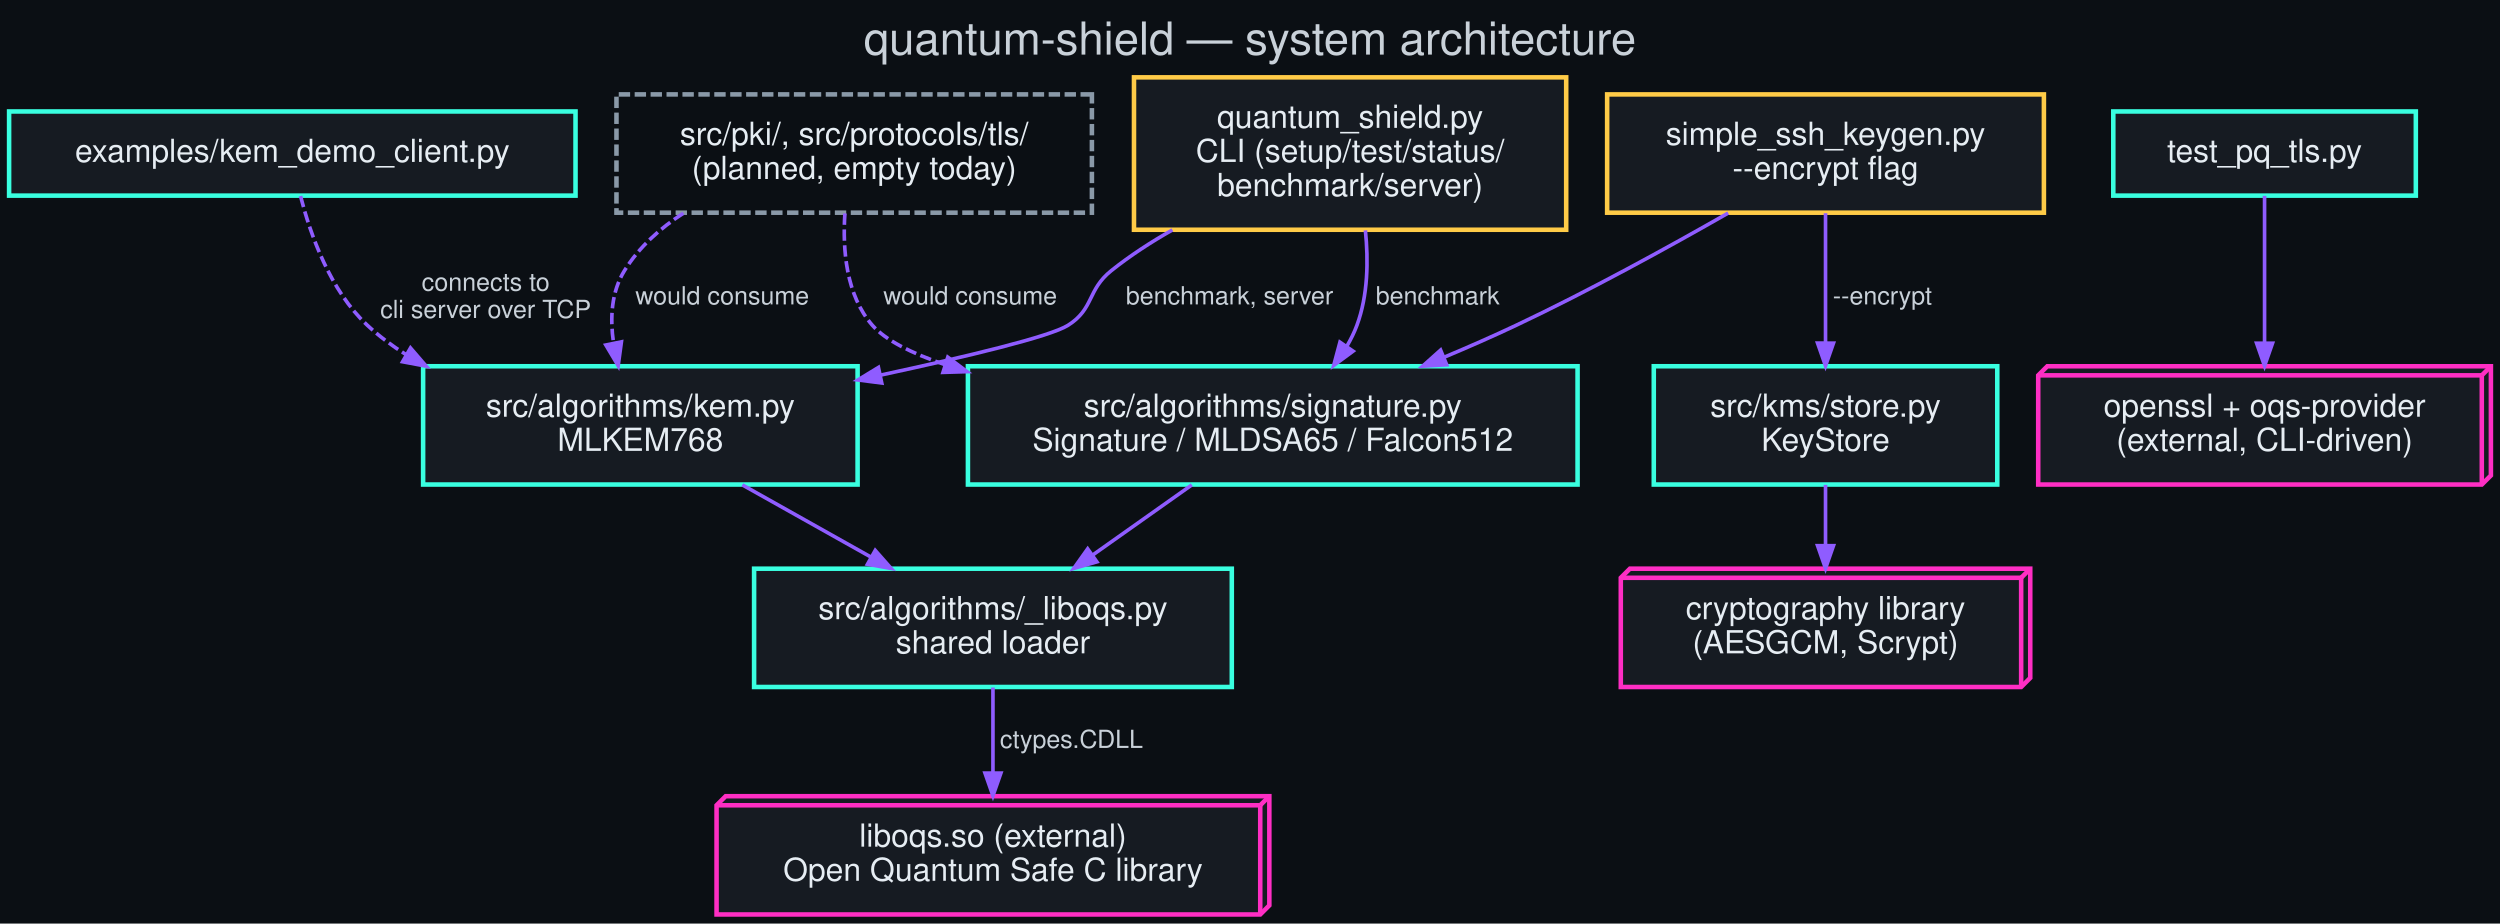
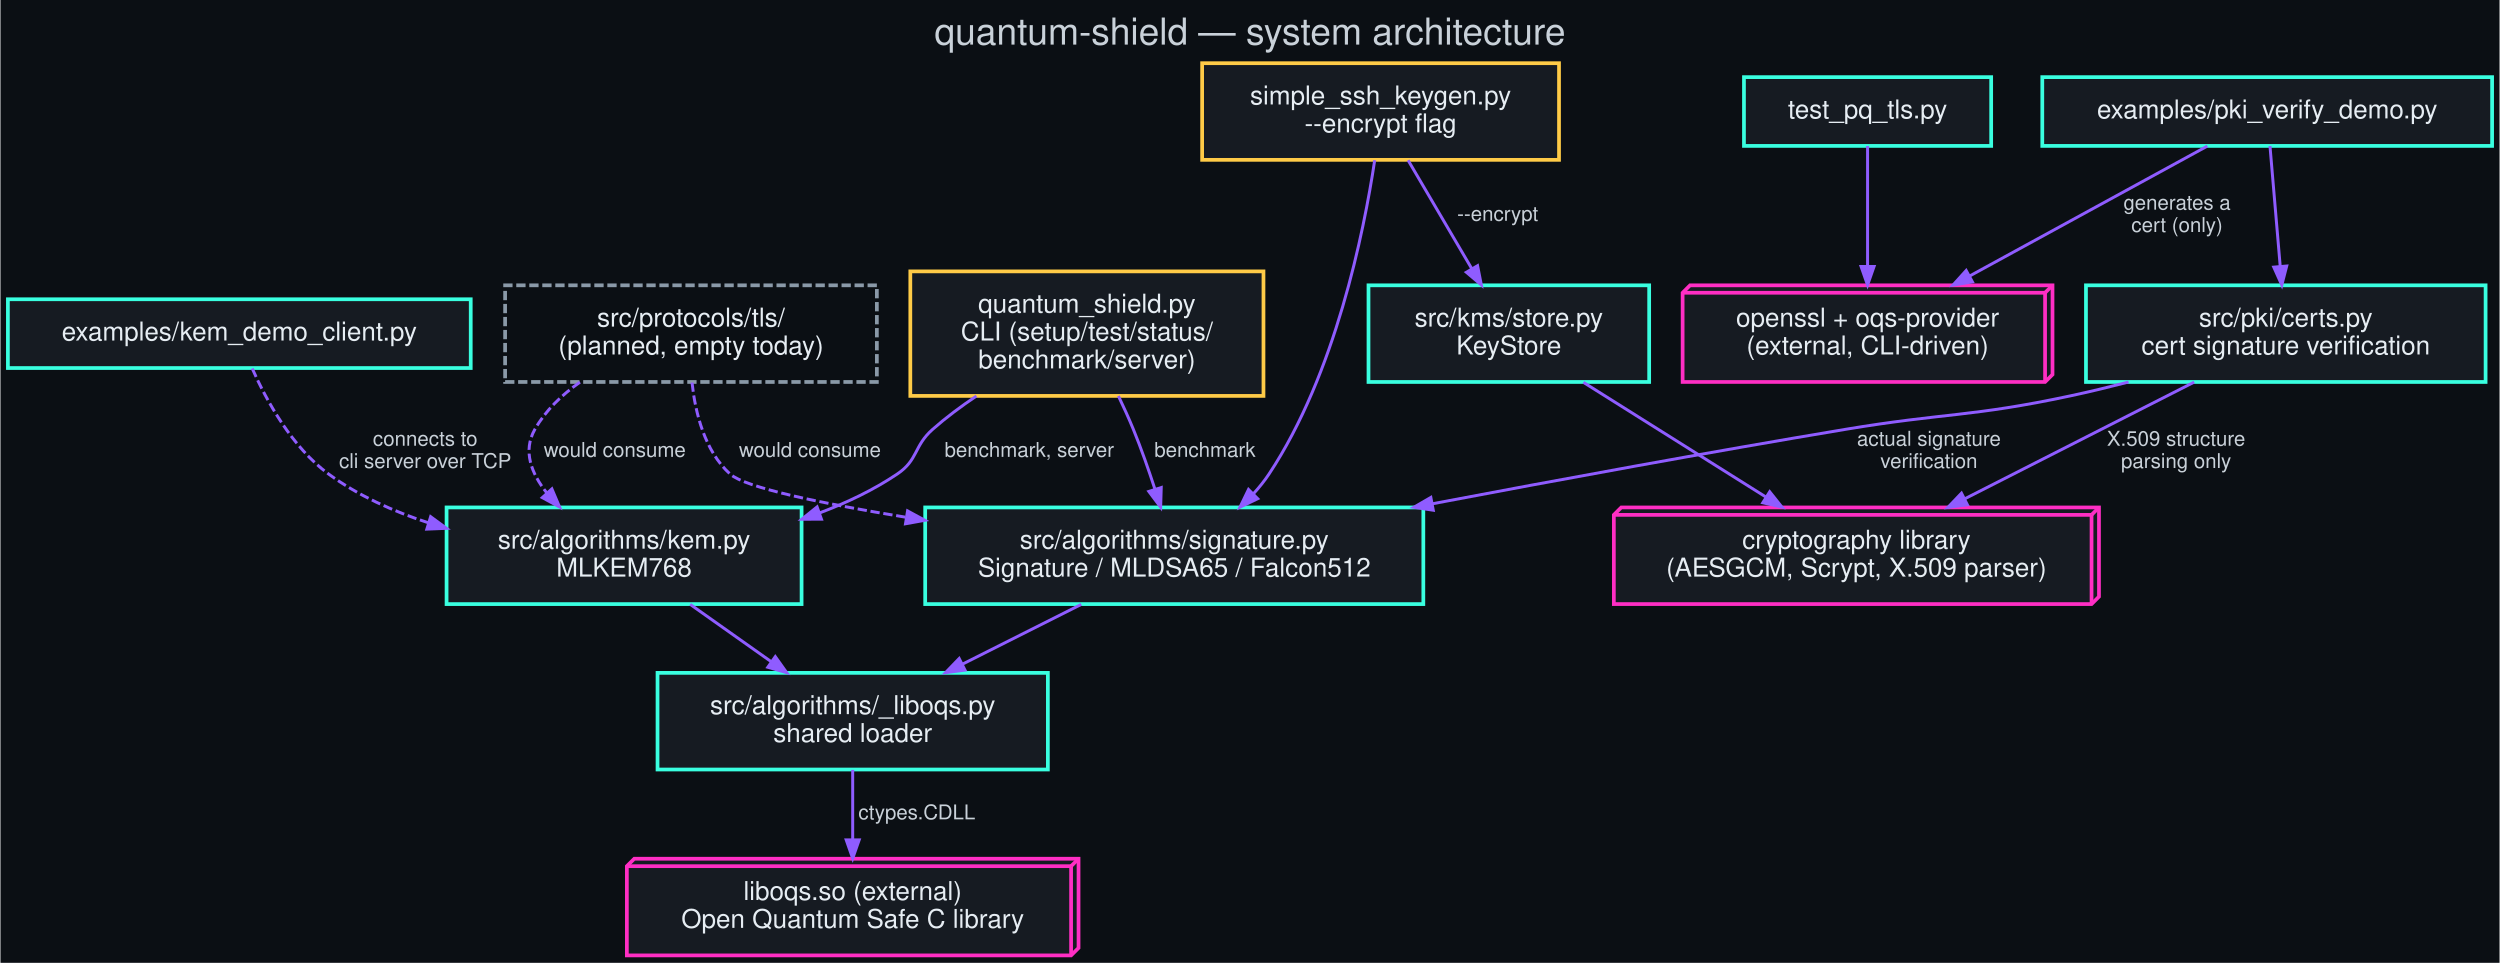
- <svg xmlns="http://www.w3.org/2000/svg" width="1099pt" height="406pt" viewBox="0.00 0.00 1099.00 406.00">
-   <g id="graph0" class="graph" transform="scale(1 1) rotate(0) translate(4 402)">
-     <polygon fill="#0b0f14" stroke="transparent" points="-4,4 -4,-402 1095,-402 1095,4 -4,4" />
-     <text text-anchor="middle" x="545.5" y="-378" font-family="Helvetica,sans-Serif" font-size="20.00" fill="#c9d1d9">quantum-shield — system architecture</text>
+ <svg xmlns="http://www.w3.org/2000/svg" width="1345pt" height="518pt" viewBox="0.00 0.00 1344.50 518.00">
+   <g id="graph0" class="graph" transform="scale(1 1) rotate(0) translate(4 514)">
+     <polygon fill="#0b0f14" stroke="transparent" points="-4,4 -4,-514 1340.5,-514 1340.5,4 -4,4" />
+     <text text-anchor="middle" x="668.25" y="-490" font-family="Helvetica,sans-Serif" font-size="20.00" fill="#c9d1d9">quantum-shield — system architecture</text>
    <g id="node1" class="node">
-       <polygon fill="#161b22" stroke="#ffcb47" stroke-width="2" points="684.5,-368 494.5,-368 494.5,-301 684.5,-301 684.5,-368" />
-       <text text-anchor="middle" x="589.5" y="-345.8" font-family="Helvetica,sans-Serif" font-size="14.00" fill="#e6edf3">quantum_shield.py</text>
-       <text text-anchor="middle" x="589.5" y="-330.8" font-family="Helvetica,sans-Serif" font-size="14.00" fill="#e6edf3">CLI (setup/test/status/</text>
-       <text text-anchor="middle" x="589.5" y="-315.8" font-family="Helvetica,sans-Serif" font-size="14.00" fill="#e6edf3">benchmark/server)</text>
+       <polygon fill="#161b22" stroke="#ffcb47" stroke-width="2" points="675.5,-368 485.5,-368 485.5,-301 675.5,-301 675.5,-368" />
+       <text text-anchor="middle" x="580.5" y="-345.8" font-family="Helvetica,sans-Serif" font-size="14.00" fill="#e6edf3">quantum_shield.py</text>
+       <text text-anchor="middle" x="580.5" y="-330.8" font-family="Helvetica,sans-Serif" font-size="14.00" fill="#e6edf3">CLI (setup/test/status/</text>
+       <text text-anchor="middle" x="580.5" y="-315.8" font-family="Helvetica,sans-Serif" font-size="14.00" fill="#e6edf3">benchmark/server)</text>
    </g>
    <g id="node5" class="node">
-       <polygon fill="#161b22" stroke="#39ffe0" stroke-width="2" points="373,-241 182,-241 182,-189 373,-189 373,-241" />
-       <text text-anchor="middle" x="277.5" y="-218.8" font-family="Helvetica,sans-Serif" font-size="14.00" fill="#e6edf3">src/algorithms/kem.py</text>
-       <text text-anchor="middle" x="277.5" y="-203.8" font-family="Helvetica,sans-Serif" font-size="14.00" fill="#e6edf3">MLKEM768</text>
+       <polygon fill="#161b22" stroke="#39ffe0" stroke-width="2" points="427,-241 236,-241 236,-189 427,-189 427,-241" />
+       <text text-anchor="middle" x="331.5" y="-218.8" font-family="Helvetica,sans-Serif" font-size="14.00" fill="#e6edf3">src/algorithms/kem.py</text>
+       <text text-anchor="middle" x="331.5" y="-203.8" font-family="Helvetica,sans-Serif" font-size="14.00" fill="#e6edf3">MLKEM768</text>
    </g>
    <g id="edge1" class="edge">
-       <path fill="none" stroke="#8f5cff" stroke-width="1.6" d="M511.38,-300.92C501.92,-295.56 492.71,-289.57 484.5,-283 473.88,-274.5 477,-266.26 465.5,-259 457.67,-254.06 421.5,-245.36 382.95,-237.07" />
-       <polygon fill="#8f5cff" stroke="#8f5cff" stroke-width="1.6" points="383.62,-233.63 373.11,-234.97 382.16,-240.48 383.62,-233.63" />
-       <text text-anchor="middle" x="536.5" y="-268.2" font-family="Helvetica,sans-Serif" font-size="11.00" fill="#c9d1d9">benchmark, server</text>
+       <path fill="none" stroke="#8f5cff" stroke-width="1.6" d="M521.07,-300.94C512.81,-295.4 504.7,-289.37 497.5,-283 487.31,-273.99 489.78,-266.6 478.5,-259 465.84,-250.47 451.46,-243.6 436.77,-238.08" />
+       <polygon fill="#8f5cff" stroke="#8f5cff" stroke-width="1.6" points="437.69,-234.69 427.09,-234.64 435.34,-241.29 437.69,-234.69" />
+       <text text-anchor="middle" x="549.5" y="-268.2" font-family="Helvetica,sans-Serif" font-size="11.00" fill="#c9d1d9">benchmark, server</text>
    </g>
    <g id="node6" class="node">
-       <polygon fill="#161b22" stroke="#39ffe0" stroke-width="2" points="689.5,-241 421.5,-241 421.5,-189 689.5,-189 689.5,-241" />
-       <text text-anchor="middle" x="555.5" y="-218.8" font-family="Helvetica,sans-Serif" font-size="14.00" fill="#e6edf3">src/algorithms/signature.py</text>
-       <text text-anchor="middle" x="555.5" y="-203.8" font-family="Helvetica,sans-Serif" font-size="14.00" fill="#e6edf3">Signature / MLDSA65 / Falcon512</text>
+       <polygon fill="#161b22" stroke="#39ffe0" stroke-width="2" points="761.5,-241 493.5,-241 493.5,-189 761.5,-189 761.5,-241" />
+       <text text-anchor="middle" x="627.5" y="-218.8" font-family="Helvetica,sans-Serif" font-size="14.00" fill="#e6edf3">src/algorithms/signature.py</text>
+       <text text-anchor="middle" x="627.5" y="-203.8" font-family="Helvetica,sans-Serif" font-size="14.00" fill="#e6edf3">Signature / MLDSA65 / Falcon512</text>
    </g>
    <g id="edge2" class="edge">
-       <path fill="none" stroke="#8f5cff" stroke-width="1.6" d="M596.22,-300.73C597.59,-287.41 597.36,-272.11 592.5,-259 591.34,-255.86 589.83,-252.8 588.09,-249.84" />
-       <polygon fill="#8f5cff" stroke="#8f5cff" stroke-width="1.6" points="590.82,-247.63 582.29,-241.35 585.04,-251.58 590.82,-247.63" />
-       <text text-anchor="middle" x="628" y="-268.2" font-family="Helvetica,sans-Serif" font-size="11.00" fill="#c9d1d9">benchmark</text>
+       <path fill="none" stroke="#8f5cff" stroke-width="1.6" d="M597.46,-300.94C600.29,-295.04 603.09,-288.89 605.5,-283 609.72,-272.7 613.71,-261.26 617.12,-250.79" />
+       <polygon fill="#8f5cff" stroke="#8f5cff" stroke-width="1.6" points="620.49,-251.71 620.18,-241.12 613.82,-249.6 620.49,-251.71" />
+       <text text-anchor="middle" x="644" y="-268.2" font-family="Helvetica,sans-Serif" font-size="11.00" fill="#c9d1d9">benchmark</text>
    </g>
    <g id="node2" class="node">
-       <polygon fill="#161b22" stroke="#ffcb47" stroke-width="2" points="894.5,-360.5 702.5,-360.5 702.5,-308.5 894.5,-308.5 894.5,-360.5" />
-       <text text-anchor="middle" x="798.5" y="-338.3" font-family="Helvetica,sans-Serif" font-size="14.00" fill="#e6edf3">simple_ssh_keygen.py</text>
-       <text text-anchor="middle" x="798.5" y="-323.3" font-family="Helvetica,sans-Serif" font-size="14.00" fill="#e6edf3">--encrypt flag</text>
+       <polygon fill="#161b22" stroke="#ffcb47" stroke-width="2" points="834.5,-480 642.5,-480 642.5,-428 834.5,-428 834.5,-480" />
+       <text text-anchor="middle" x="738.5" y="-457.8" font-family="Helvetica,sans-Serif" font-size="14.00" fill="#e6edf3">simple_ssh_keygen.py</text>
+       <text text-anchor="middle" x="738.5" y="-442.8" font-family="Helvetica,sans-Serif" font-size="14.00" fill="#e6edf3">--encrypt flag</text>
    </g>
    <g id="edge4" class="edge">
-       <path fill="none" stroke="#8f5cff" stroke-width="1.6" d="M755.7,-308.34C729.25,-293.23 694.38,-274.07 662.5,-259 652.35,-254.2 641.51,-249.44 630.78,-244.94" />
-       <polygon fill="#8f5cff" stroke="#8f5cff" stroke-width="1.6" points="631.97,-241.64 621.39,-241.04 629.29,-248.11 631.97,-241.64" />
+       <path fill="none" stroke="#8f5cff" stroke-width="1.6" d="M735.34,-427.79C729.48,-388.81 714.13,-312.78 678.5,-259 676.02,-255.26 673.13,-251.67 670,-248.26" />
+       <polygon fill="#8f5cff" stroke="#8f5cff" stroke-width="1.6" points="672.39,-245.71 662.84,-241.13 667.45,-250.67 672.39,-245.71" />
    </g>
    <g id="node7" class="node">
-       <polygon fill="#161b22" stroke="#39ffe0" stroke-width="2" points="874,-241 723,-241 723,-189 874,-189 874,-241" />
-       <text text-anchor="middle" x="798.5" y="-218.8" font-family="Helvetica,sans-Serif" font-size="14.00" fill="#e6edf3">src/kms/store.py</text>
-       <text text-anchor="middle" x="798.5" y="-203.8" font-family="Helvetica,sans-Serif" font-size="14.00" fill="#e6edf3">KeyStore</text>
+       <polygon fill="#161b22" stroke="#39ffe0" stroke-width="2" points="883,-360.5 732,-360.5 732,-308.5 883,-308.5 883,-360.5" />
+       <text text-anchor="middle" x="807.5" y="-338.3" font-family="Helvetica,sans-Serif" font-size="14.00" fill="#e6edf3">src/kms/store.py</text>
+       <text text-anchor="middle" x="807.5" y="-323.3" font-family="Helvetica,sans-Serif" font-size="14.00" fill="#e6edf3">KeyStore</text>
    </g>
    <g id="edge5" class="edge">
-       <path fill="none" stroke="#8f5cff" stroke-width="1.6" d="M798.5,-308.29C798.5,-291.64 798.5,-269.59 798.5,-251.21" />
-       <polygon fill="#8f5cff" stroke="#8f5cff" stroke-width="1.6" points="802,-251.16 798.5,-241.17 795,-251.17 802,-251.16" />
-       <text text-anchor="middle" x="823.5" y="-268.2" font-family="Helvetica,sans-Serif" font-size="11.00" fill="#c9d1d9">--encrypt</text>
+       <path fill="none" stroke="#8f5cff" stroke-width="1.6" d="M753.3,-427.79C763.31,-410.76 776.64,-388.06 787.57,-369.44" />
+       <polygon fill="#8f5cff" stroke="#8f5cff" stroke-width="1.6" points="790.68,-371.06 792.72,-360.67 784.64,-367.52 790.68,-371.06" />
+       <text text-anchor="middle" x="801.5" y="-395.2" font-family="Helvetica,sans-Serif" font-size="11.00" fill="#c9d1d9">--encrypt</text>
    </g>
    <g id="node3" class="node">
-       <polygon fill="#161b22" stroke="#39ffe0" stroke-width="2" points="1058,-353 925,-353 925,-316 1058,-316 1058,-353" />
-       <text text-anchor="middle" x="991.5" y="-330.8" font-family="Helvetica,sans-Serif" font-size="14.00" fill="#e6edf3">test_pq_tls.py</text>
+       <polygon fill="#161b22" stroke="#39ffe0" stroke-width="2" points="1067,-472.5 934,-472.5 934,-435.5 1067,-435.5 1067,-472.5" />
+       <text text-anchor="middle" x="1000.5" y="-450.3" font-family="Helvetica,sans-Serif" font-size="14.00" fill="#e6edf3">test_pq_tls.py</text>
    </g>
    <g id="node10" class="node">
-       <polygon fill="#161b22" stroke="#ff2ec4" stroke-width="2" points="1091,-241 896,-241 892,-237 892,-189 1087,-189 1091,-193 1091,-241" />
-       <polyline fill="none" stroke="#ff2ec4" stroke-width="2" points="1087,-237 892,-237 " />
-       <polyline fill="none" stroke="#ff2ec4" stroke-width="2" points="1087,-237 1087,-189 " />
-       <polyline fill="none" stroke="#ff2ec4" stroke-width="2" points="1087,-237 1091,-241 " />
-       <text text-anchor="middle" x="991.5" y="-218.8" font-family="Helvetica,sans-Serif" font-size="14.00" fill="#e6edf3">openssl + oqs-provider</text>
-       <text text-anchor="middle" x="991.5" y="-203.8" font-family="Helvetica,sans-Serif" font-size="14.00" fill="#e6edf3">(external, CLI-driven)</text>
+       <polygon fill="#161b22" stroke="#ff2ec4" stroke-width="2" points="1100,-360.5 905,-360.5 901,-356.5 901,-308.5 1096,-308.5 1100,-312.5 1100,-360.5" />
+       <polyline fill="none" stroke="#ff2ec4" stroke-width="2" points="1096,-356.5 901,-356.5 " />
+       <polyline fill="none" stroke="#ff2ec4" stroke-width="2" points="1096,-356.5 1096,-308.5 " />
+       <polyline fill="none" stroke="#ff2ec4" stroke-width="2" points="1096,-356.5 1100,-360.5 " />
+       <text text-anchor="middle" x="1000.5" y="-338.3" font-family="Helvetica,sans-Serif" font-size="14.00" fill="#e6edf3">openssl + oqs-provider</text>
+       <text text-anchor="middle" x="1000.5" y="-323.3" font-family="Helvetica,sans-Serif" font-size="14.00" fill="#e6edf3">(external, CLI-driven)</text>
    </g>
    <g id="edge7" class="edge">
-       <path fill="none" stroke="#8f5cff" stroke-width="1.6" d="M991.5,-315.91C991.5,-298.85 991.5,-272.5 991.5,-251.14" />
-       <polygon fill="#8f5cff" stroke="#8f5cff" stroke-width="1.6" points="995,-251.12 991.5,-241.12 988,-251.12 995,-251.12" />
+       <path fill="none" stroke="#8f5cff" stroke-width="1.6" d="M1000.5,-435.41C1000.5,-418.35 1000.5,-392 1000.5,-370.64" />
+       <polygon fill="#8f5cff" stroke="#8f5cff" stroke-width="1.6" points="1004,-370.62 1000.5,-360.62 997,-370.62 1004,-370.62" />
    </g>
    <g id="node4" class="node">
      <polygon fill="#161b22" stroke="#39ffe0" stroke-width="2" points="249,-353 0,-353 0,-316 249,-316 249,-353" />
      <text text-anchor="middle" x="124.5" y="-330.8" font-family="Helvetica,sans-Serif" font-size="14.00" fill="#e6edf3">examples/kem_demo_client.py</text>
    </g>
    <g id="edge3" class="edge">
-       <path fill="none" stroke="#8f5cff" stroke-width="1.6" stroke-dasharray="5,2" d="M128.11,-315.8C132.4,-299.03 141.13,-274.22 157.5,-259 162.62,-254.24 168.3,-250 174.33,-246.23" />
-       <polygon fill="#8f5cff" stroke="#8f5cff" stroke-width="1.6" points="176.46,-249.04 183.38,-241.02 172.97,-242.97 176.46,-249.04" />
-       <text text-anchor="middle" x="209.5" y="-274.2" font-family="Helvetica,sans-Serif" font-size="11.00" fill="#c9d1d9">connects to</text>
-       <text text-anchor="middle" x="209.5" y="-262.2" font-family="Helvetica,sans-Serif" font-size="11.00" fill="#c9d1d9">cli server over TCP</text>
+       <path fill="none" stroke="#8f5cff" stroke-width="1.6" stroke-dasharray="5,2" d="M131.45,-315.74C139.02,-298.68 152.75,-273.44 172.5,-259 188.4,-247.38 207.25,-238.9 226.31,-232.71" />
+       <polygon fill="#8f5cff" stroke="#8f5cff" stroke-width="1.6" points="227.43,-236.03 235.98,-229.76 225.39,-229.33 227.43,-236.03" />
+       <text text-anchor="middle" x="224.5" y="-274.2" font-family="Helvetica,sans-Serif" font-size="11.00" fill="#c9d1d9">connects to</text>
+       <text text-anchor="middle" x="224.5" y="-262.2" font-family="Helvetica,sans-Serif" font-size="11.00" fill="#c9d1d9">cli server over TCP</text>
    </g>
    <g id="node8" class="node">
-       <polygon fill="#161b22" stroke="#39ffe0" stroke-width="2" points="537.5,-152 327.5,-152 327.5,-100 537.5,-100 537.5,-152" />
-       <text text-anchor="middle" x="432.5" y="-129.8" font-family="Helvetica,sans-Serif" font-size="14.00" fill="#e6edf3">src/algorithms/_liboqs.py</text>
-       <text text-anchor="middle" x="432.5" y="-114.8" font-family="Helvetica,sans-Serif" font-size="14.00" fill="#e6edf3">shared loader</text>
+       <polygon fill="#161b22" stroke="#39ffe0" stroke-width="2" points="559.5,-152 349.5,-152 349.5,-100 559.5,-100 559.5,-152" />
+       <text text-anchor="middle" x="454.5" y="-129.8" font-family="Helvetica,sans-Serif" font-size="14.00" fill="#e6edf3">src/algorithms/_liboqs.py</text>
+       <text text-anchor="middle" x="454.5" y="-114.8" font-family="Helvetica,sans-Serif" font-size="14.00" fill="#e6edf3">shared loader</text>
+     </g>
+     <g id="edge12" class="edge">
+       <path fill="none" stroke="#8f5cff" stroke-width="1.6" d="M367.08,-188.84C380.72,-179.19 396.44,-168.07 410.76,-157.94" />
+       <polygon fill="#8f5cff" stroke="#8f5cff" stroke-width="1.6" points="412.86,-160.74 419,-152.11 408.82,-155.02 412.86,-160.74" />
+     </g>
+     <g id="edge13" class="edge">
+       <path fill="none" stroke="#8f5cff" stroke-width="1.6" d="M577.46,-188.84C557.47,-178.78 534.29,-167.13 513.49,-156.66" />
+       <polygon fill="#8f5cff" stroke="#8f5cff" stroke-width="1.6" points="514.93,-153.47 504.43,-152.11 511.79,-159.73 514.93,-153.47" />
+     </g>
+     <g id="node11" class="node">
+       <polygon fill="#161b22" stroke="#ff2ec4" stroke-width="2" points="1125,-241 868,-241 864,-237 864,-189 1121,-189 1125,-193 1125,-241" />
+       <polyline fill="none" stroke="#ff2ec4" stroke-width="2" points="1121,-237 864,-237 " />
+       <polyline fill="none" stroke="#ff2ec4" stroke-width="2" points="1121,-237 1121,-189 " />
+       <polyline fill="none" stroke="#ff2ec4" stroke-width="2" points="1121,-237 1125,-241 " />
+       <text text-anchor="middle" x="994.5" y="-218.8" font-family="Helvetica,sans-Serif" font-size="14.00" fill="#e6edf3">cryptography library</text>
+       <text text-anchor="middle" x="994.5" y="-203.8" font-family="Helvetica,sans-Serif" font-size="14.00" fill="#e6edf3">(AESGCM, Scrypt, X.509 parser)</text>
+     </g>
+     <g id="edge6" class="edge">
+       <path fill="none" stroke="#8f5cff" stroke-width="1.6" d="M847.62,-308.29C876.33,-290.25 915.15,-265.86 945.67,-246.68" />
+       <polygon fill="#8f5cff" stroke="#8f5cff" stroke-width="1.6" points="947.85,-249.45 954.45,-241.17 944.12,-243.52 947.85,-249.45" />
+     </g>
+     <g id="node9" class="node">
+       <polygon fill="#161b22" stroke="#ff2ec4" stroke-width="2" points="576,-52 337,-52 333,-48 333,0 572,0 576,-4 576,-52" />
+       <polyline fill="none" stroke="#ff2ec4" stroke-width="2" points="572,-48 333,-48 " />
+       <polyline fill="none" stroke="#ff2ec4" stroke-width="2" points="572,-48 572,0 " />
+       <polyline fill="none" stroke="#ff2ec4" stroke-width="2" points="572,-48 576,-52 " />
+       <text text-anchor="middle" x="454.5" y="-29.8" font-family="Helvetica,sans-Serif" font-size="14.00" fill="#e6edf3">liboqs.so (external)</text>
+       <text text-anchor="middle" x="454.5" y="-14.8" font-family="Helvetica,sans-Serif" font-size="14.00" fill="#e6edf3">Open Quantum Safe C library</text>
+     </g>
+     <g id="edge14" class="edge">
+       <path fill="none" stroke="#8f5cff" stroke-width="1.6" d="M454.5,-99.76C454.5,-88.33 454.5,-74.62 454.5,-62.2" />
+       <polygon fill="#8f5cff" stroke="#8f5cff" stroke-width="1.6" points="458,-62.15 454.5,-52.15 451,-62.15 458,-62.15" />
+       <text text-anchor="middle" x="489" y="-73.2" font-family="Helvetica,sans-Serif" font-size="11.00" fill="#c9d1d9">ctypes.CDLL</text>
+     </g>
+     <g id="node12" class="node">
+       <polygon fill="#161b22" stroke="#39ffe0" stroke-width="2" points="1333,-360.5 1118,-360.5 1118,-308.5 1333,-308.5 1333,-360.5" />
+       <text text-anchor="middle" x="1225.5" y="-338.3" font-family="Helvetica,sans-Serif" font-size="14.00" fill="#e6edf3">src/pki/certs.py</text>
+       <text text-anchor="middle" x="1225.5" y="-323.3" font-family="Helvetica,sans-Serif" font-size="14.00" fill="#e6edf3">cert signature verification</text>
+     </g>
+     <g id="edge11" class="edge">
+       <path fill="none" stroke="#8f5cff" stroke-width="1.6" d="M1140.91,-308.48C1130.38,-305.76 1119.73,-303.18 1109.5,-301 1056.33,-289.64 1042.13,-291.96 988.5,-283 915.09,-270.73 833.55,-255.72 766.57,-243.01" />
+       <polygon fill="#8f5cff" stroke="#8f5cff" stroke-width="1.6" points="766.85,-239.5 756.37,-241.08 765.54,-246.38 766.85,-239.5" />
+       <text text-anchor="middle" x="1033.5" y="-274.2" font-family="Helvetica,sans-Serif" font-size="11.00" fill="#c9d1d9">actual signature</text>
+       <text text-anchor="middle" x="1033.5" y="-262.2" font-family="Helvetica,sans-Serif" font-size="11.00" fill="#c9d1d9">verification</text>
+     </g>
+     <g id="edge10" class="edge">
+       <path fill="none" stroke="#8f5cff" stroke-width="1.6" d="M1176.23,-308.44C1140.04,-290.03 1090.75,-264.96 1052.64,-245.57" />
+       <polygon fill="#8f5cff" stroke="#8f5cff" stroke-width="1.6" points="1054.2,-242.44 1043.7,-241.02 1051.02,-248.68 1054.2,-242.44" />
+       <text text-anchor="middle" x="1166.5" y="-274.2" font-family="Helvetica,sans-Serif" font-size="11.00" fill="#c9d1d9">X.509 structure</text>
+       <text text-anchor="middle" x="1166.5" y="-262.2" font-family="Helvetica,sans-Serif" font-size="11.00" fill="#c9d1d9">parsing only</text>
+     </g>
+     <g id="node13" class="node">
+       <polygon fill="#161b22" stroke="#39ffe0" stroke-width="2" points="1336.5,-472.5 1094.5,-472.5 1094.5,-435.5 1336.5,-435.5 1336.5,-472.5" />
+       <text text-anchor="middle" x="1215.5" y="-450.3" font-family="Helvetica,sans-Serif" font-size="14.00" fill="#e6edf3">examples/pki_verify_demo.py</text>
    </g>
    <g id="edge8" class="edge">
-       <path fill="none" stroke="#8f5cff" stroke-width="1.6" d="M322.33,-188.84C340,-178.92 360.45,-167.44 378.9,-157.09" />
-       <polygon fill="#8f5cff" stroke="#8f5cff" stroke-width="1.6" points="380.76,-160.05 387.77,-152.11 377.33,-153.95 380.76,-160.05" />
+       <path fill="none" stroke="#8f5cff" stroke-width="1.6" d="M1183.31,-435.41C1149.55,-416.96 1095.87,-387.62 1055.4,-365.5" />
+       <polygon fill="#8f5cff" stroke="#8f5cff" stroke-width="1.6" points="1056.91,-362.34 1046.46,-360.62 1053.55,-368.48 1056.91,-362.34" />
+       <text text-anchor="middle" x="1167" y="-401.2" font-family="Helvetica,sans-Serif" font-size="11.00" fill="#c9d1d9">generates a</text>
+       <text text-anchor="middle" x="1167" y="-389.2" font-family="Helvetica,sans-Serif" font-size="11.00" fill="#c9d1d9">cert (only)</text>
    </g>
    <g id="edge9" class="edge">
-       <path fill="none" stroke="#8f5cff" stroke-width="1.6" d="M519.92,-188.84C506.28,-179.19 490.56,-168.07 476.24,-157.94" />
-       <polygon fill="#8f5cff" stroke="#8f5cff" stroke-width="1.6" points="478.18,-155.02 468,-152.11 474.14,-160.74 478.18,-155.02" />
+       <path fill="none" stroke="#8f5cff" stroke-width="1.6" d="M1217,-435.41C1218.45,-418.35 1220.69,-392 1222.51,-370.64" />
+       <polygon fill="#8f5cff" stroke="#8f5cff" stroke-width="1.6" points="1226,-370.88 1223.36,-360.62 1219.03,-370.28 1226,-370.88" />
    </g>
-     <g id="node11" class="node">
-       <polygon fill="#161b22" stroke="#ff2ec4" stroke-width="2" points="888.5,-152 712.5,-152 708.5,-148 708.5,-100 884.5,-100 888.5,-104 888.5,-152" />
-       <polyline fill="none" stroke="#ff2ec4" stroke-width="2" points="884.5,-148 708.5,-148 " />
-       <polyline fill="none" stroke="#ff2ec4" stroke-width="2" points="884.5,-148 884.5,-100 " />
-       <polyline fill="none" stroke="#ff2ec4" stroke-width="2" points="884.5,-148 888.5,-152 " />
-       <text text-anchor="middle" x="798.5" y="-129.8" font-family="Helvetica,sans-Serif" font-size="14.00" fill="#e6edf3">cryptography library</text>
-       <text text-anchor="middle" x="798.5" y="-114.8" font-family="Helvetica,sans-Serif" font-size="14.00" fill="#e6edf3">(AESGCM, Scrypt)</text>
+     <g id="node14" class="node">
+       <polygon fill="none" stroke="#8a99a8" stroke-width="2" stroke-dasharray="5,2" points="467.5,-360.5 267.5,-360.5 267.5,-308.5 467.5,-308.5 467.5,-360.5" />
+       <text text-anchor="middle" x="367.5" y="-338.3" font-family="Helvetica,sans-Serif" font-size="14.00" fill="#e6edf3">src/protocols/tls/</text>
+       <text text-anchor="middle" x="367.5" y="-323.3" font-family="Helvetica,sans-Serif" font-size="14.00" fill="#e6edf3">(planned, empty today)</text>
    </g>
-     <g id="edge6" class="edge">
-       <path fill="none" stroke="#8f5cff" stroke-width="1.6" d="M798.5,-188.84C798.5,-180.54 798.5,-171.15 798.5,-162.25" />
-       <polygon fill="#8f5cff" stroke="#8f5cff" stroke-width="1.6" points="802,-162.11 798.5,-152.11 795,-162.11 802,-162.11" />
+     <g id="edge15" class="edge">
+       <path fill="none" stroke="#8f5cff" stroke-width="1.6" stroke-dasharray="5,2" d="M307.77,-308.39C298.05,-301.6 289.28,-293.22 283.5,-283 276.92,-271.37 281.53,-259.32 290.03,-248.69" />
+       <polygon fill="#8f5cff" stroke="#8f5cff" stroke-width="1.6" points="292.67,-250.99 296.8,-241.23 287.49,-246.28 292.67,-250.99" />
+       <text text-anchor="middle" x="326.5" y="-268.2" font-family="Helvetica,sans-Serif" font-size="11.00" fill="#c9d1d9">would consume</text>
    </g>
-     <g id="node9" class="node">
-       <polygon fill="#161b22" stroke="#ff2ec4" stroke-width="2" points="554,-52 315,-52 311,-48 311,0 550,0 554,-4 554,-52" />
-       <polyline fill="none" stroke="#ff2ec4" stroke-width="2" points="550,-48 311,-48 " />
-       <polyline fill="none" stroke="#ff2ec4" stroke-width="2" points="550,-48 550,0 " />
-       <polyline fill="none" stroke="#ff2ec4" stroke-width="2" points="550,-48 554,-52 " />
-       <text text-anchor="middle" x="432.5" y="-29.8" font-family="Helvetica,sans-Serif" font-size="14.00" fill="#e6edf3">liboqs.so (external)</text>
-       <text text-anchor="middle" x="432.5" y="-14.8" font-family="Helvetica,sans-Serif" font-size="14.00" fill="#e6edf3">Open Quantum Safe C library</text>
-     </g>
-     <g id="edge10" class="edge">
-       <path fill="none" stroke="#8f5cff" stroke-width="1.6" d="M432.5,-99.76C432.5,-88.33 432.5,-74.62 432.5,-62.2" />
-       <polygon fill="#8f5cff" stroke="#8f5cff" stroke-width="1.6" points="436,-62.15 432.5,-52.15 429,-62.15 436,-62.15" />
-       <text text-anchor="middle" x="467" y="-73.2" font-family="Helvetica,sans-Serif" font-size="11.00" fill="#c9d1d9">ctypes.CDLL</text>
-     </g>
-     <g id="node12" class="node">
-       <polygon fill="none" stroke="#8a99a8" stroke-width="2" stroke-dasharray="5,2" points="476,-360.5 267,-360.5 267,-308.5 476,-308.5 476,-360.5" />
-       <text text-anchor="middle" x="371.5" y="-338.3" font-family="Helvetica,sans-Serif" font-size="14.00" fill="#e6edf3">src/pki/, src/protocols/tls/</text>
-       <text text-anchor="middle" x="371.5" y="-323.3" font-family="Helvetica,sans-Serif" font-size="14.00" fill="#e6edf3">(planned, empty today)</text>
-     </g>
-     <g id="edge11" class="edge">
-       <path fill="none" stroke="#8f5cff" stroke-width="1.6" stroke-dasharray="5,2" d="M296.41,-308.26C286.11,-301.63 276.89,-293.34 270.5,-283 264.72,-273.65 264.13,-262.14 265.69,-251.31" />
-       <polygon fill="#8f5cff" stroke="#8f5cff" stroke-width="1.6" points="269.18,-251.73 267.75,-241.23 262.32,-250.33 269.18,-251.73" />
-       <text text-anchor="middle" x="313.5" y="-268.2" font-family="Helvetica,sans-Serif" font-size="11.00" fill="#c9d1d9">would consume</text>
-     </g>
-     <g id="edge12" class="edge">
-       <path fill="none" stroke="#8f5cff" stroke-width="1.6" stroke-dasharray="5,2" d="M367.42,-308.16C366.34,-292.21 367.93,-272.21 379.5,-259 385.24,-252.45 396.72,-246.72 411.21,-241.76" />
-       <polygon fill="#8f5cff" stroke="#8f5cff" stroke-width="1.6" points="412.65,-244.98 421.13,-238.62 410.54,-238.3 412.65,-244.98" />
-       <text text-anchor="middle" x="422.5" y="-268.2" font-family="Helvetica,sans-Serif" font-size="11.00" fill="#c9d1d9">would consume</text>
+     <g id="edge16" class="edge">
+       <path fill="none" stroke="#8f5cff" stroke-width="1.6" stroke-dasharray="5,2" d="M368.06,-308.19C369.81,-291.84 374.87,-271.37 388.5,-259 396.61,-251.64 437.49,-243.17 483.21,-235.71" />
+       <polygon fill="#8f5cff" stroke="#8f5cff" stroke-width="1.6" points="484.02,-239.13 493.34,-234.08 482.91,-232.21 484.02,-239.13" />
+       <text text-anchor="middle" x="431.5" y="-268.2" font-family="Helvetica,sans-Serif" font-size="11.00" fill="#c9d1d9">would consume</text>
    </g>
  </g>
</svg>
